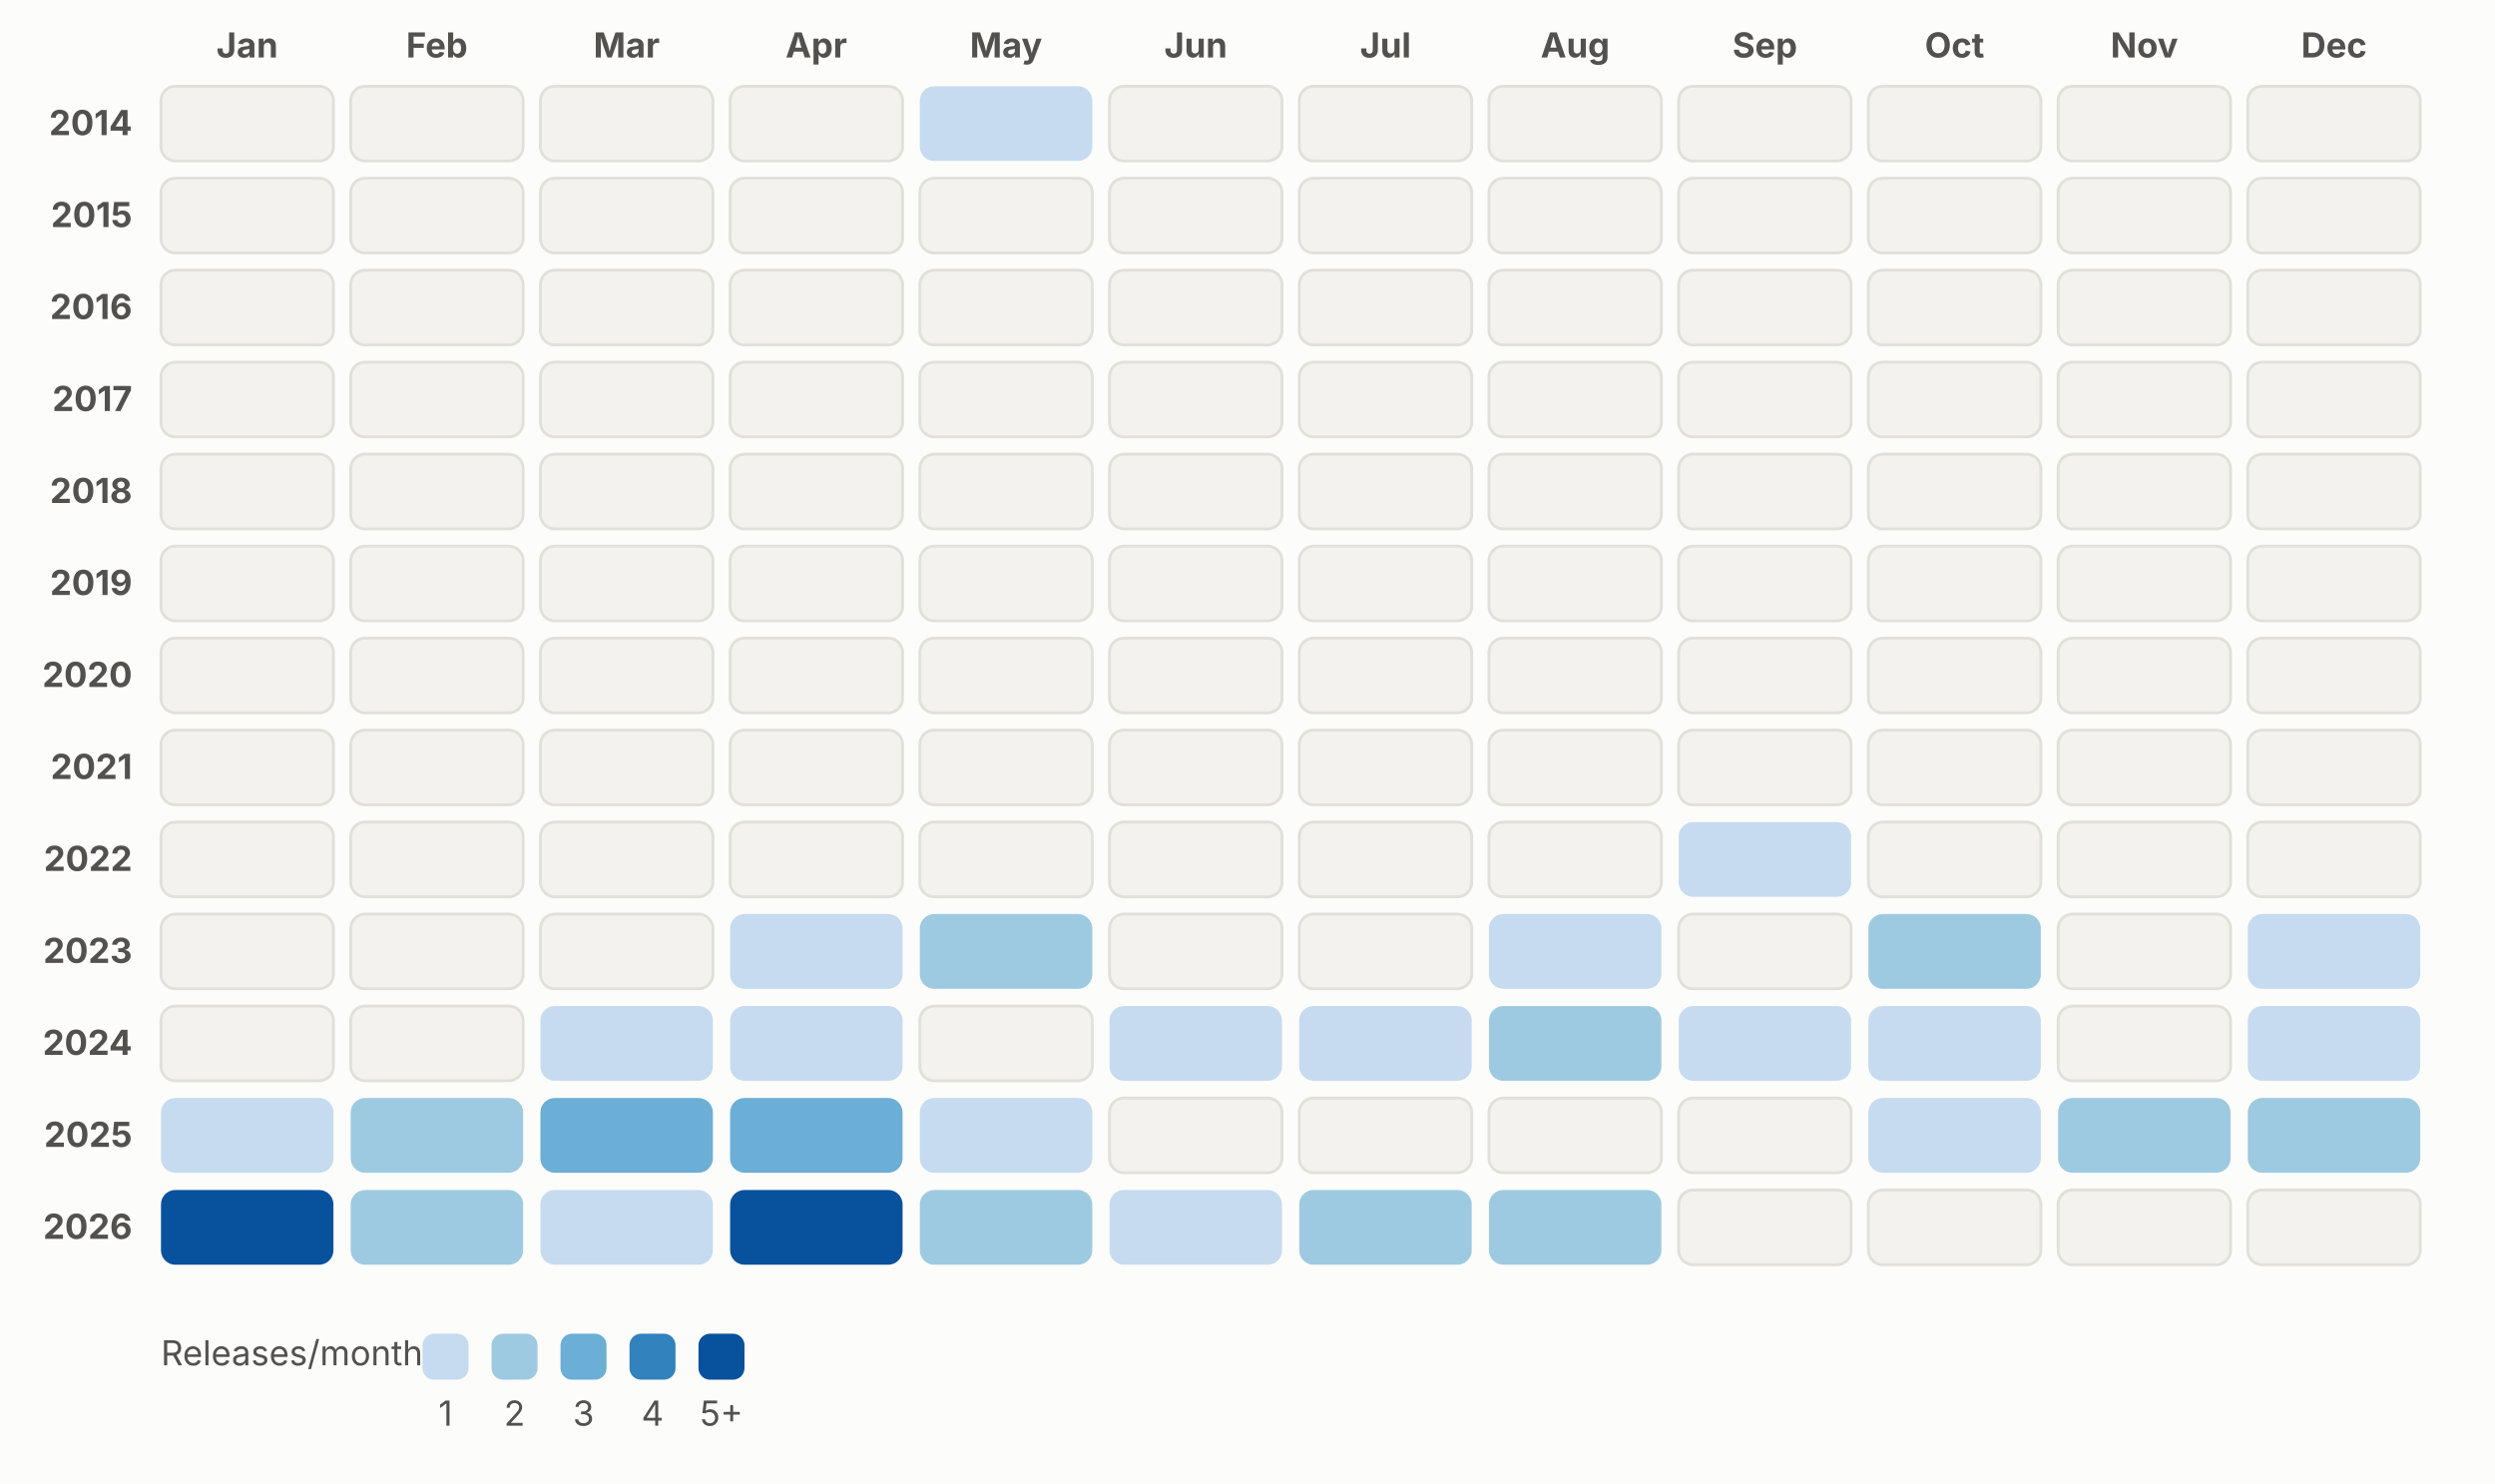
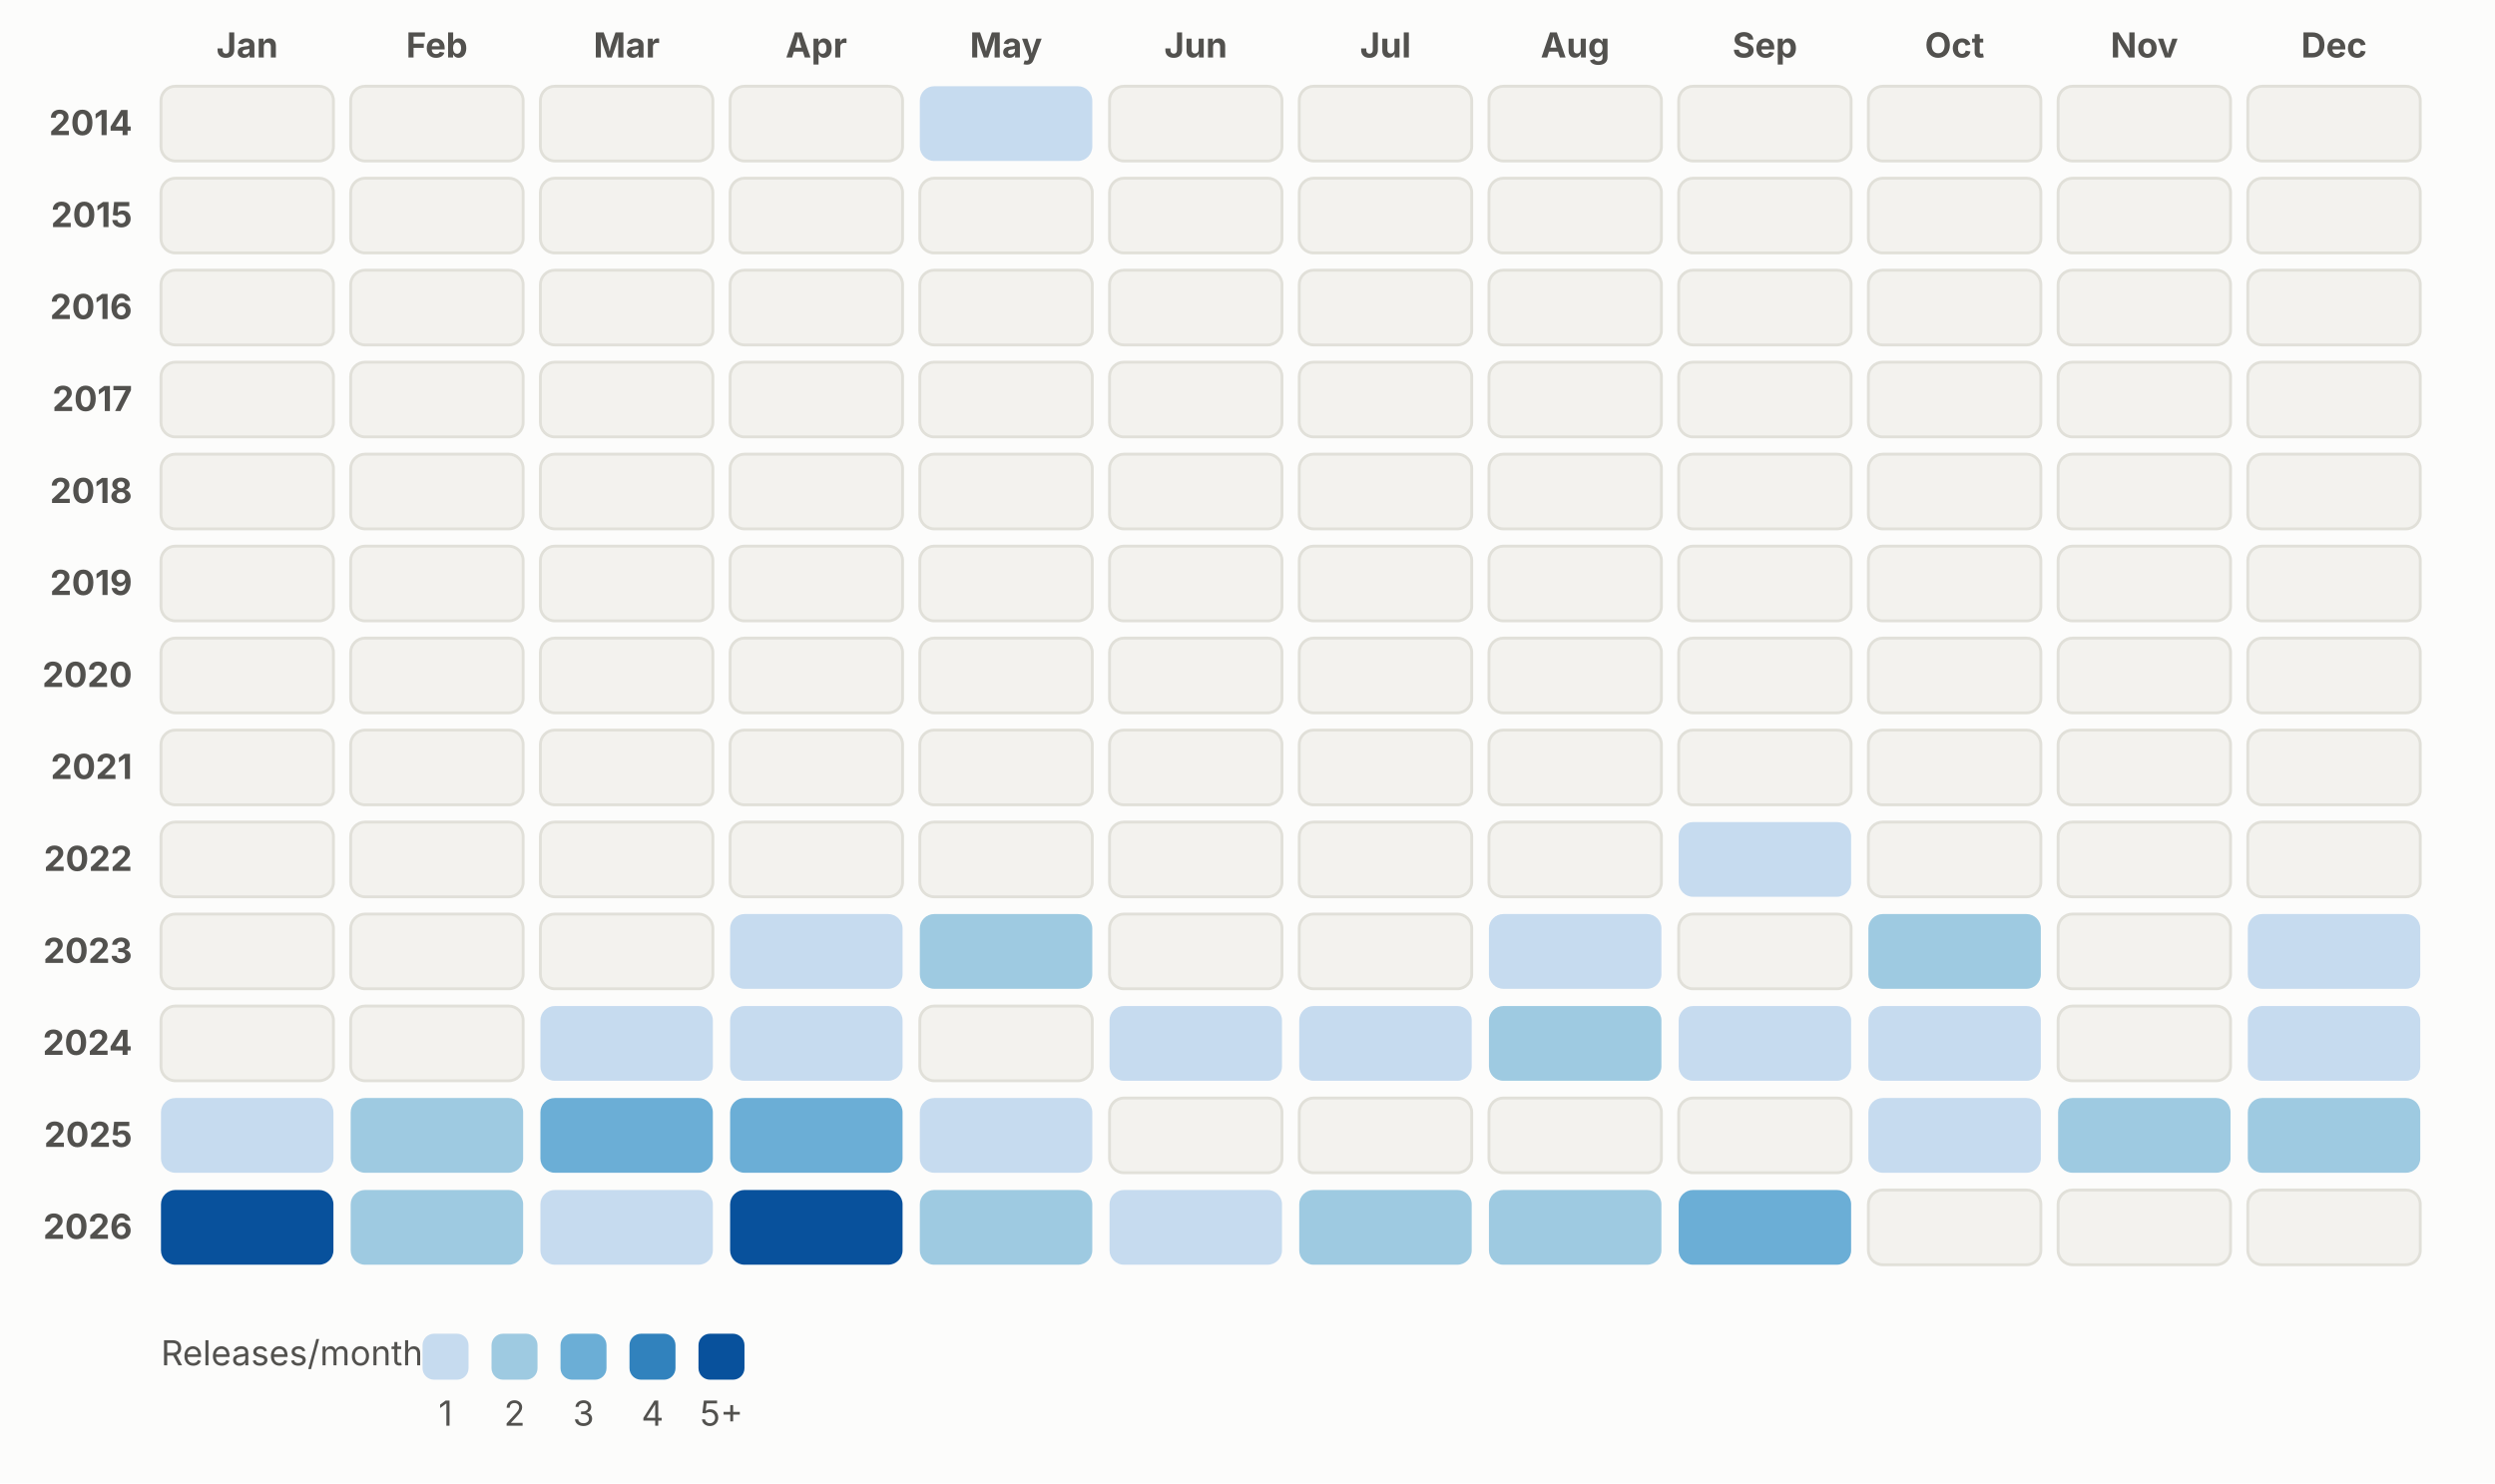
<svg xmlns="http://www.w3.org/2000/svg" width="868" height="516" viewBox="0 0 868 516">
  <rect width="868" height="516" fill="#fcfcfb" />
  <style>text{font-family:"Segoe UI",Inter,Arial,sans-serif;fill:#0b0b0b}.title{font-size:22px;font-weight:700}.sub{font-size:12px;fill:#52514e}.muted{font-size:11px;fill:#898781}.axis{font-size:12px;fill:#898781}.grid{stroke:#e1e0d9;stroke-width:1}.legend{font-size:12px;fill:#52514e}.count{font-size:10px;font-weight:700}.axis-strong{font-size:12px;font-weight:700;fill:#52514e}</style>
  <text x="86.0" y="20" text-anchor="middle" class="axis-strong">Jan</text>
  <text x="152.0" y="20" text-anchor="middle" class="axis-strong">Feb</text>
  <text x="218.0" y="20" text-anchor="middle" class="axis-strong">Mar</text>
  <text x="284.0" y="20" text-anchor="middle" class="axis-strong">Apr</text>
  <text x="350.0" y="20" text-anchor="middle" class="axis-strong">May</text>
  <text x="416.0" y="20" text-anchor="middle" class="axis-strong">Jun</text>
  <text x="482.0" y="20" text-anchor="middle" class="axis-strong">Jul</text>
  <text x="548.0" y="20" text-anchor="middle" class="axis-strong">Aug</text>
  <text x="614.0" y="20" text-anchor="middle" class="axis-strong">Sep</text>
  <text x="680.0" y="20" text-anchor="middle" class="axis-strong">Oct</text>
  <text x="746.0" y="20" text-anchor="middle" class="axis-strong">Nov</text>
  <text x="812.0" y="20" text-anchor="middle" class="axis-strong">Dec</text>
  <text x="46" y="47.0" text-anchor="end" class="axis-strong">2014</text>
  <rect x="56" y="30" width="60" height="26" rx="5" fill="#f3f2ee" stroke="#e1e0d9" stroke-width="1" />
  <rect x="122" y="30" width="60" height="26" rx="5" fill="#f3f2ee" stroke="#e1e0d9" stroke-width="1" />
  <rect x="188" y="30" width="60" height="26" rx="5" fill="#f3f2ee" stroke="#e1e0d9" stroke-width="1" />
  <rect x="254" y="30" width="60" height="26" rx="5" fill="#f3f2ee" stroke="#e1e0d9" stroke-width="1" />
  <rect x="320" y="30" width="60" height="26" rx="5" fill="#c6dbef" />
  <rect x="386" y="30" width="60" height="26" rx="5" fill="#f3f2ee" stroke="#e1e0d9" stroke-width="1" />
  <rect x="452" y="30" width="60" height="26" rx="5" fill="#f3f2ee" stroke="#e1e0d9" stroke-width="1" />
  <rect x="518" y="30" width="60" height="26" rx="5" fill="#f3f2ee" stroke="#e1e0d9" stroke-width="1" />
  <rect x="584" y="30" width="60" height="26" rx="5" fill="#f3f2ee" stroke="#e1e0d9" stroke-width="1" />
  <rect x="650" y="30" width="60" height="26" rx="5" fill="#f3f2ee" stroke="#e1e0d9" stroke-width="1" />
  <rect x="716" y="30" width="60" height="26" rx="5" fill="#f3f2ee" stroke="#e1e0d9" stroke-width="1" />
  <rect x="782" y="30" width="60" height="26" rx="5" fill="#f3f2ee" stroke="#e1e0d9" stroke-width="1" />
  <text x="46" y="79.0" text-anchor="end" class="axis-strong">2015</text>
  <rect x="56" y="62" width="60" height="26" rx="5" fill="#f3f2ee" stroke="#e1e0d9" stroke-width="1" />
  <rect x="122" y="62" width="60" height="26" rx="5" fill="#f3f2ee" stroke="#e1e0d9" stroke-width="1" />
  <rect x="188" y="62" width="60" height="26" rx="5" fill="#f3f2ee" stroke="#e1e0d9" stroke-width="1" />
  <rect x="254" y="62" width="60" height="26" rx="5" fill="#f3f2ee" stroke="#e1e0d9" stroke-width="1" />
  <rect x="320" y="62" width="60" height="26" rx="5" fill="#f3f2ee" stroke="#e1e0d9" stroke-width="1" />
  <rect x="386" y="62" width="60" height="26" rx="5" fill="#f3f2ee" stroke="#e1e0d9" stroke-width="1" />
  <rect x="452" y="62" width="60" height="26" rx="5" fill="#f3f2ee" stroke="#e1e0d9" stroke-width="1" />
  <rect x="518" y="62" width="60" height="26" rx="5" fill="#f3f2ee" stroke="#e1e0d9" stroke-width="1" />
  <rect x="584" y="62" width="60" height="26" rx="5" fill="#f3f2ee" stroke="#e1e0d9" stroke-width="1" />
  <rect x="650" y="62" width="60" height="26" rx="5" fill="#f3f2ee" stroke="#e1e0d9" stroke-width="1" />
  <rect x="716" y="62" width="60" height="26" rx="5" fill="#f3f2ee" stroke="#e1e0d9" stroke-width="1" />
  <rect x="782" y="62" width="60" height="26" rx="5" fill="#f3f2ee" stroke="#e1e0d9" stroke-width="1" />
  <text x="46" y="111.0" text-anchor="end" class="axis-strong">2016</text>
  <rect x="56" y="94" width="60" height="26" rx="5" fill="#f3f2ee" stroke="#e1e0d9" stroke-width="1" />
  <rect x="122" y="94" width="60" height="26" rx="5" fill="#f3f2ee" stroke="#e1e0d9" stroke-width="1" />
  <rect x="188" y="94" width="60" height="26" rx="5" fill="#f3f2ee" stroke="#e1e0d9" stroke-width="1" />
  <rect x="254" y="94" width="60" height="26" rx="5" fill="#f3f2ee" stroke="#e1e0d9" stroke-width="1" />
  <rect x="320" y="94" width="60" height="26" rx="5" fill="#f3f2ee" stroke="#e1e0d9" stroke-width="1" />
  <rect x="386" y="94" width="60" height="26" rx="5" fill="#f3f2ee" stroke="#e1e0d9" stroke-width="1" />
  <rect x="452" y="94" width="60" height="26" rx="5" fill="#f3f2ee" stroke="#e1e0d9" stroke-width="1" />
  <rect x="518" y="94" width="60" height="26" rx="5" fill="#f3f2ee" stroke="#e1e0d9" stroke-width="1" />
  <rect x="584" y="94" width="60" height="26" rx="5" fill="#f3f2ee" stroke="#e1e0d9" stroke-width="1" />
  <rect x="650" y="94" width="60" height="26" rx="5" fill="#f3f2ee" stroke="#e1e0d9" stroke-width="1" />
  <rect x="716" y="94" width="60" height="26" rx="5" fill="#f3f2ee" stroke="#e1e0d9" stroke-width="1" />
  <rect x="782" y="94" width="60" height="26" rx="5" fill="#f3f2ee" stroke="#e1e0d9" stroke-width="1" />
  <text x="46" y="143.0" text-anchor="end" class="axis-strong">2017</text>
  <rect x="56" y="126" width="60" height="26" rx="5" fill="#f3f2ee" stroke="#e1e0d9" stroke-width="1" />
  <rect x="122" y="126" width="60" height="26" rx="5" fill="#f3f2ee" stroke="#e1e0d9" stroke-width="1" />
  <rect x="188" y="126" width="60" height="26" rx="5" fill="#f3f2ee" stroke="#e1e0d9" stroke-width="1" />
  <rect x="254" y="126" width="60" height="26" rx="5" fill="#f3f2ee" stroke="#e1e0d9" stroke-width="1" />
  <rect x="320" y="126" width="60" height="26" rx="5" fill="#f3f2ee" stroke="#e1e0d9" stroke-width="1" />
  <rect x="386" y="126" width="60" height="26" rx="5" fill="#f3f2ee" stroke="#e1e0d9" stroke-width="1" />
  <rect x="452" y="126" width="60" height="26" rx="5" fill="#f3f2ee" stroke="#e1e0d9" stroke-width="1" />
  <rect x="518" y="126" width="60" height="26" rx="5" fill="#f3f2ee" stroke="#e1e0d9" stroke-width="1" />
  <rect x="584" y="126" width="60" height="26" rx="5" fill="#f3f2ee" stroke="#e1e0d9" stroke-width="1" />
  <rect x="650" y="126" width="60" height="26" rx="5" fill="#f3f2ee" stroke="#e1e0d9" stroke-width="1" />
  <rect x="716" y="126" width="60" height="26" rx="5" fill="#f3f2ee" stroke="#e1e0d9" stroke-width="1" />
  <rect x="782" y="126" width="60" height="26" rx="5" fill="#f3f2ee" stroke="#e1e0d9" stroke-width="1" />
  <text x="46" y="175.0" text-anchor="end" class="axis-strong">2018</text>
  <rect x="56" y="158" width="60" height="26" rx="5" fill="#f3f2ee" stroke="#e1e0d9" stroke-width="1" />
  <rect x="122" y="158" width="60" height="26" rx="5" fill="#f3f2ee" stroke="#e1e0d9" stroke-width="1" />
  <rect x="188" y="158" width="60" height="26" rx="5" fill="#f3f2ee" stroke="#e1e0d9" stroke-width="1" />
  <rect x="254" y="158" width="60" height="26" rx="5" fill="#f3f2ee" stroke="#e1e0d9" stroke-width="1" />
  <rect x="320" y="158" width="60" height="26" rx="5" fill="#f3f2ee" stroke="#e1e0d9" stroke-width="1" />
  <rect x="386" y="158" width="60" height="26" rx="5" fill="#f3f2ee" stroke="#e1e0d9" stroke-width="1" />
  <rect x="452" y="158" width="60" height="26" rx="5" fill="#f3f2ee" stroke="#e1e0d9" stroke-width="1" />
  <rect x="518" y="158" width="60" height="26" rx="5" fill="#f3f2ee" stroke="#e1e0d9" stroke-width="1" />
  <rect x="584" y="158" width="60" height="26" rx="5" fill="#f3f2ee" stroke="#e1e0d9" stroke-width="1" />
  <rect x="650" y="158" width="60" height="26" rx="5" fill="#f3f2ee" stroke="#e1e0d9" stroke-width="1" />
  <rect x="716" y="158" width="60" height="26" rx="5" fill="#f3f2ee" stroke="#e1e0d9" stroke-width="1" />
  <rect x="782" y="158" width="60" height="26" rx="5" fill="#f3f2ee" stroke="#e1e0d9" stroke-width="1" />
  <text x="46" y="207.0" text-anchor="end" class="axis-strong">2019</text>
  <rect x="56" y="190" width="60" height="26" rx="5" fill="#f3f2ee" stroke="#e1e0d9" stroke-width="1" />
  <rect x="122" y="190" width="60" height="26" rx="5" fill="#f3f2ee" stroke="#e1e0d9" stroke-width="1" />
  <rect x="188" y="190" width="60" height="26" rx="5" fill="#f3f2ee" stroke="#e1e0d9" stroke-width="1" />
  <rect x="254" y="190" width="60" height="26" rx="5" fill="#f3f2ee" stroke="#e1e0d9" stroke-width="1" />
  <rect x="320" y="190" width="60" height="26" rx="5" fill="#f3f2ee" stroke="#e1e0d9" stroke-width="1" />
  <rect x="386" y="190" width="60" height="26" rx="5" fill="#f3f2ee" stroke="#e1e0d9" stroke-width="1" />
  <rect x="452" y="190" width="60" height="26" rx="5" fill="#f3f2ee" stroke="#e1e0d9" stroke-width="1" />
  <rect x="518" y="190" width="60" height="26" rx="5" fill="#f3f2ee" stroke="#e1e0d9" stroke-width="1" />
  <rect x="584" y="190" width="60" height="26" rx="5" fill="#f3f2ee" stroke="#e1e0d9" stroke-width="1" />
  <rect x="650" y="190" width="60" height="26" rx="5" fill="#f3f2ee" stroke="#e1e0d9" stroke-width="1" />
  <rect x="716" y="190" width="60" height="26" rx="5" fill="#f3f2ee" stroke="#e1e0d9" stroke-width="1" />
  <rect x="782" y="190" width="60" height="26" rx="5" fill="#f3f2ee" stroke="#e1e0d9" stroke-width="1" />
  <text x="46" y="239.0" text-anchor="end" class="axis-strong">2020</text>
  <rect x="56" y="222" width="60" height="26" rx="5" fill="#f3f2ee" stroke="#e1e0d9" stroke-width="1" />
  <rect x="122" y="222" width="60" height="26" rx="5" fill="#f3f2ee" stroke="#e1e0d9" stroke-width="1" />
  <rect x="188" y="222" width="60" height="26" rx="5" fill="#f3f2ee" stroke="#e1e0d9" stroke-width="1" />
  <rect x="254" y="222" width="60" height="26" rx="5" fill="#f3f2ee" stroke="#e1e0d9" stroke-width="1" />
  <rect x="320" y="222" width="60" height="26" rx="5" fill="#f3f2ee" stroke="#e1e0d9" stroke-width="1" />
  <rect x="386" y="222" width="60" height="26" rx="5" fill="#f3f2ee" stroke="#e1e0d9" stroke-width="1" />
  <rect x="452" y="222" width="60" height="26" rx="5" fill="#f3f2ee" stroke="#e1e0d9" stroke-width="1" />
  <rect x="518" y="222" width="60" height="26" rx="5" fill="#f3f2ee" stroke="#e1e0d9" stroke-width="1" />
  <rect x="584" y="222" width="60" height="26" rx="5" fill="#f3f2ee" stroke="#e1e0d9" stroke-width="1" />
  <rect x="650" y="222" width="60" height="26" rx="5" fill="#f3f2ee" stroke="#e1e0d9" stroke-width="1" />
  <rect x="716" y="222" width="60" height="26" rx="5" fill="#f3f2ee" stroke="#e1e0d9" stroke-width="1" />
  <rect x="782" y="222" width="60" height="26" rx="5" fill="#f3f2ee" stroke="#e1e0d9" stroke-width="1" />
  <text x="46" y="271.0" text-anchor="end" class="axis-strong">2021</text>
  <rect x="56" y="254" width="60" height="26" rx="5" fill="#f3f2ee" stroke="#e1e0d9" stroke-width="1" />
  <rect x="122" y="254" width="60" height="26" rx="5" fill="#f3f2ee" stroke="#e1e0d9" stroke-width="1" />
  <rect x="188" y="254" width="60" height="26" rx="5" fill="#f3f2ee" stroke="#e1e0d9" stroke-width="1" />
  <rect x="254" y="254" width="60" height="26" rx="5" fill="#f3f2ee" stroke="#e1e0d9" stroke-width="1" />
  <rect x="320" y="254" width="60" height="26" rx="5" fill="#f3f2ee" stroke="#e1e0d9" stroke-width="1" />
  <rect x="386" y="254" width="60" height="26" rx="5" fill="#f3f2ee" stroke="#e1e0d9" stroke-width="1" />
  <rect x="452" y="254" width="60" height="26" rx="5" fill="#f3f2ee" stroke="#e1e0d9" stroke-width="1" />
  <rect x="518" y="254" width="60" height="26" rx="5" fill="#f3f2ee" stroke="#e1e0d9" stroke-width="1" />
  <rect x="584" y="254" width="60" height="26" rx="5" fill="#f3f2ee" stroke="#e1e0d9" stroke-width="1" />
  <rect x="650" y="254" width="60" height="26" rx="5" fill="#f3f2ee" stroke="#e1e0d9" stroke-width="1" />
  <rect x="716" y="254" width="60" height="26" rx="5" fill="#f3f2ee" stroke="#e1e0d9" stroke-width="1" />
  <rect x="782" y="254" width="60" height="26" rx="5" fill="#f3f2ee" stroke="#e1e0d9" stroke-width="1" />
  <text x="46" y="303.0" text-anchor="end" class="axis-strong">2022</text>
  <rect x="56" y="286" width="60" height="26" rx="5" fill="#f3f2ee" stroke="#e1e0d9" stroke-width="1" />
  <rect x="122" y="286" width="60" height="26" rx="5" fill="#f3f2ee" stroke="#e1e0d9" stroke-width="1" />
  <rect x="188" y="286" width="60" height="26" rx="5" fill="#f3f2ee" stroke="#e1e0d9" stroke-width="1" />
  <rect x="254" y="286" width="60" height="26" rx="5" fill="#f3f2ee" stroke="#e1e0d9" stroke-width="1" />
  <rect x="320" y="286" width="60" height="26" rx="5" fill="#f3f2ee" stroke="#e1e0d9" stroke-width="1" />
  <rect x="386" y="286" width="60" height="26" rx="5" fill="#f3f2ee" stroke="#e1e0d9" stroke-width="1" />
  <rect x="452" y="286" width="60" height="26" rx="5" fill="#f3f2ee" stroke="#e1e0d9" stroke-width="1" />
  <rect x="518" y="286" width="60" height="26" rx="5" fill="#f3f2ee" stroke="#e1e0d9" stroke-width="1" />
  <rect x="584" y="286" width="60" height="26" rx="5" fill="#c6dbef" />
  <rect x="650" y="286" width="60" height="26" rx="5" fill="#f3f2ee" stroke="#e1e0d9" stroke-width="1" />
  <rect x="716" y="286" width="60" height="26" rx="5" fill="#f3f2ee" stroke="#e1e0d9" stroke-width="1" />
  <rect x="782" y="286" width="60" height="26" rx="5" fill="#f3f2ee" stroke="#e1e0d9" stroke-width="1" />
  <text x="46" y="335.0" text-anchor="end" class="axis-strong">2023</text>
  <rect x="56" y="318" width="60" height="26" rx="5" fill="#f3f2ee" stroke="#e1e0d9" stroke-width="1" />
  <rect x="122" y="318" width="60" height="26" rx="5" fill="#f3f2ee" stroke="#e1e0d9" stroke-width="1" />
  <rect x="188" y="318" width="60" height="26" rx="5" fill="#f3f2ee" stroke="#e1e0d9" stroke-width="1" />
  <rect x="254" y="318" width="60" height="26" rx="5" fill="#c6dbef" />
  <rect x="320" y="318" width="60" height="26" rx="5" fill="#9ecae1" />
  <rect x="386" y="318" width="60" height="26" rx="5" fill="#f3f2ee" stroke="#e1e0d9" stroke-width="1" />
  <rect x="452" y="318" width="60" height="26" rx="5" fill="#f3f2ee" stroke="#e1e0d9" stroke-width="1" />
  <rect x="518" y="318" width="60" height="26" rx="5" fill="#c6dbef" />
  <rect x="584" y="318" width="60" height="26" rx="5" fill="#f3f2ee" stroke="#e1e0d9" stroke-width="1" />
  <rect x="650" y="318" width="60" height="26" rx="5" fill="#9ecae1" />
  <rect x="716" y="318" width="60" height="26" rx="5" fill="#f3f2ee" stroke="#e1e0d9" stroke-width="1" />
  <rect x="782" y="318" width="60" height="26" rx="5" fill="#c6dbef" />
  <text x="46" y="367.0" text-anchor="end" class="axis-strong">2024</text>
  <rect x="56" y="350" width="60" height="26" rx="5" fill="#f3f2ee" stroke="#e1e0d9" stroke-width="1" />
  <rect x="122" y="350" width="60" height="26" rx="5" fill="#f3f2ee" stroke="#e1e0d9" stroke-width="1" />
  <rect x="188" y="350" width="60" height="26" rx="5" fill="#c6dbef" />
  <rect x="254" y="350" width="60" height="26" rx="5" fill="#c6dbef" />
  <rect x="320" y="350" width="60" height="26" rx="5" fill="#f3f2ee" stroke="#e1e0d9" stroke-width="1" />
  <rect x="386" y="350" width="60" height="26" rx="5" fill="#c6dbef" />
  <rect x="452" y="350" width="60" height="26" rx="5" fill="#c6dbef" />
  <rect x="518" y="350" width="60" height="26" rx="5" fill="#9ecae1" />
  <rect x="584" y="350" width="60" height="26" rx="5" fill="#c6dbef" />
  <rect x="650" y="350" width="60" height="26" rx="5" fill="#c6dbef" />
  <rect x="716" y="350" width="60" height="26" rx="5" fill="#f3f2ee" stroke="#e1e0d9" stroke-width="1" />
  <rect x="782" y="350" width="60" height="26" rx="5" fill="#c6dbef" />
  <text x="46" y="399.0" text-anchor="end" class="axis-strong">2025</text>
  <rect x="56" y="382" width="60" height="26" rx="5" fill="#c6dbef" />
  <rect x="122" y="382" width="60" height="26" rx="5" fill="#9ecae1" />
  <rect x="188" y="382" width="60" height="26" rx="5" fill="#6baed6" />
  <rect x="254" y="382" width="60" height="26" rx="5" fill="#6baed6" />
  <rect x="320" y="382" width="60" height="26" rx="5" fill="#c6dbef" />
  <rect x="386" y="382" width="60" height="26" rx="5" fill="#f3f2ee" stroke="#e1e0d9" stroke-width="1" />
  <rect x="452" y="382" width="60" height="26" rx="5" fill="#f3f2ee" stroke="#e1e0d9" stroke-width="1" />
  <rect x="518" y="382" width="60" height="26" rx="5" fill="#f3f2ee" stroke="#e1e0d9" stroke-width="1" />
  <rect x="584" y="382" width="60" height="26" rx="5" fill="#f3f2ee" stroke="#e1e0d9" stroke-width="1" />
  <rect x="650" y="382" width="60" height="26" rx="5" fill="#c6dbef" />
  <rect x="716" y="382" width="60" height="26" rx="5" fill="#9ecae1" />
  <rect x="782" y="382" width="60" height="26" rx="5" fill="#9ecae1" />
  <text x="46" y="431.0" text-anchor="end" class="axis-strong">2026</text>
  <rect x="56" y="414" width="60" height="26" rx="5" fill="#08519c" />
  <rect x="122" y="414" width="60" height="26" rx="5" fill="#9ecae1" />
  <rect x="188" y="414" width="60" height="26" rx="5" fill="#c6dbef" />
  <rect x="254" y="414" width="60" height="26" rx="5" fill="#08519c" />
  <rect x="320" y="414" width="60" height="26" rx="5" fill="#9ecae1" />
  <rect x="386" y="414" width="60" height="26" rx="5" fill="#c6dbef" />
  <rect x="452" y="414" width="60" height="26" rx="5" fill="#9ecae1" />
  <rect x="518" y="414" width="60" height="26" rx="5" fill="#9ecae1" />
-   <rect x="584" y="414" width="60" height="26" rx="5" fill="#f3f2ee" stroke="#e1e0d9" stroke-width="1" />
+   <rect x="584" y="414" width="60" height="26" rx="5" fill="#6baed6" />
  <rect x="650" y="414" width="60" height="26" rx="5" fill="#f3f2ee" stroke="#e1e0d9" stroke-width="1" />
  <rect x="716" y="414" width="60" height="26" rx="5" fill="#f3f2ee" stroke="#e1e0d9" stroke-width="1" />
  <rect x="782" y="414" width="60" height="26" rx="5" fill="#f3f2ee" stroke="#e1e0d9" stroke-width="1" />
  <text x="56" y="475" class="legend">Releases/month:</text>
  <rect x="147" y="464" width="16" height="16" rx="4" fill="#c6dbef" />
  <text x="155" y="496" text-anchor="middle" class="legend">1</text>
  <rect x="171" y="464" width="16" height="16" rx="4" fill="#9ecae1" />
  <text x="179" y="496" text-anchor="middle" class="legend">2</text>
  <rect x="195" y="464" width="16" height="16" rx="4" fill="#6baed6" />
  <text x="203" y="496" text-anchor="middle" class="legend">3</text>
  <rect x="219" y="464" width="16" height="16" rx="4" fill="#3182bd" />
  <text x="227" y="496" text-anchor="middle" class="legend">4</text>
  <rect x="243" y="464" width="16" height="16" rx="4" fill="#08519c" />
  <text x="251" y="496" text-anchor="middle" class="legend">5+</text>
</svg>
